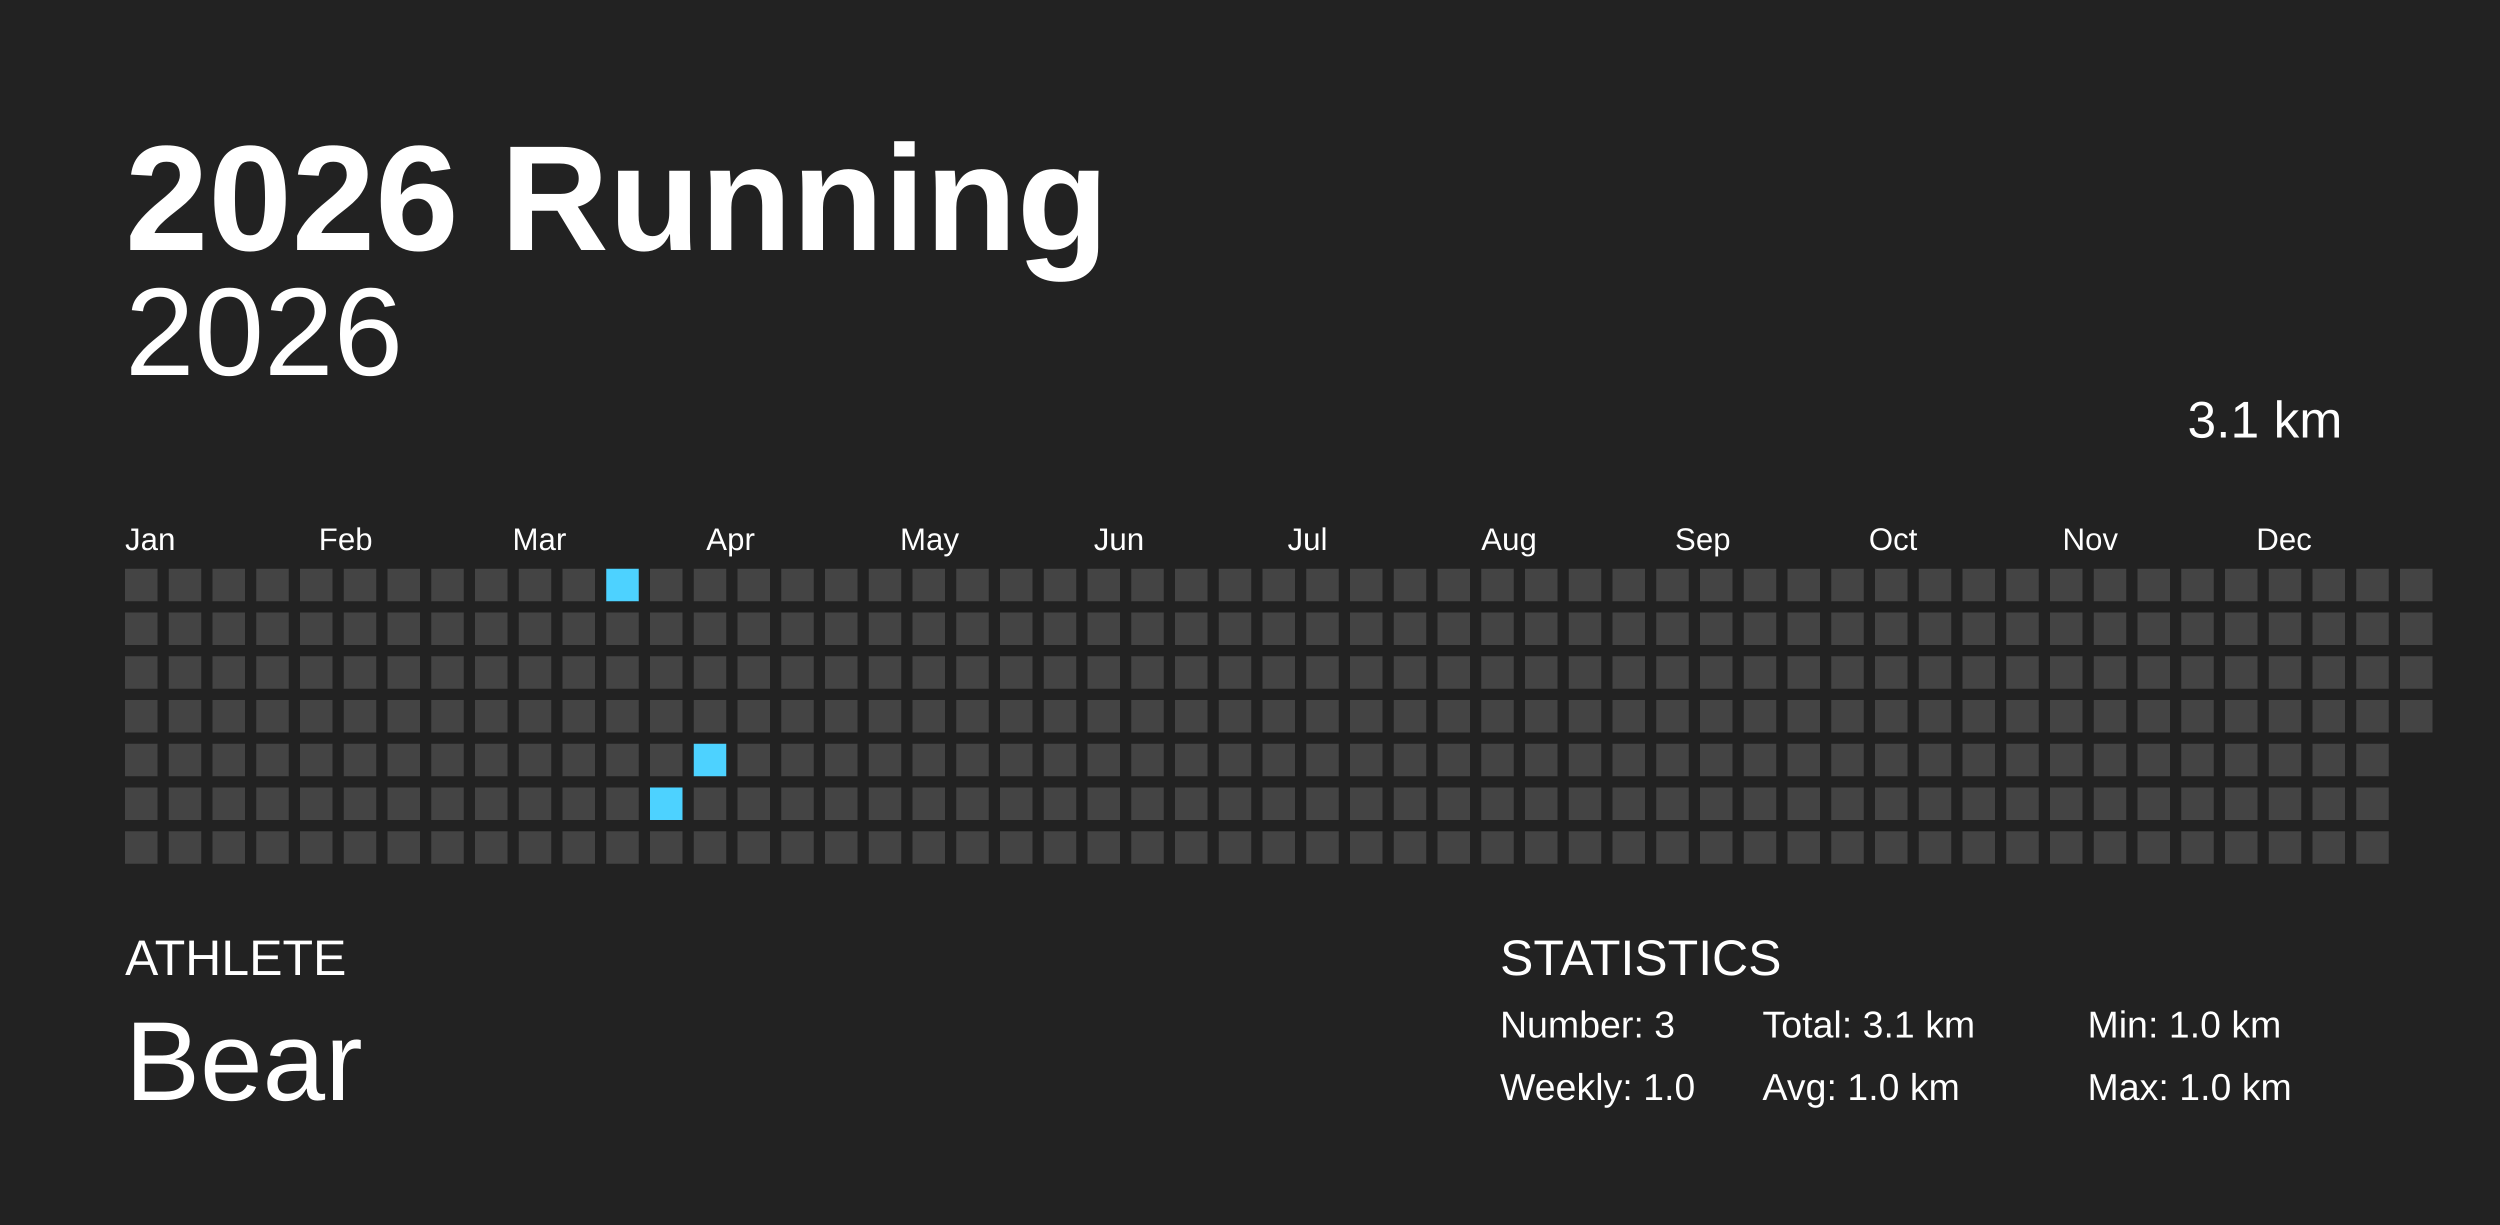
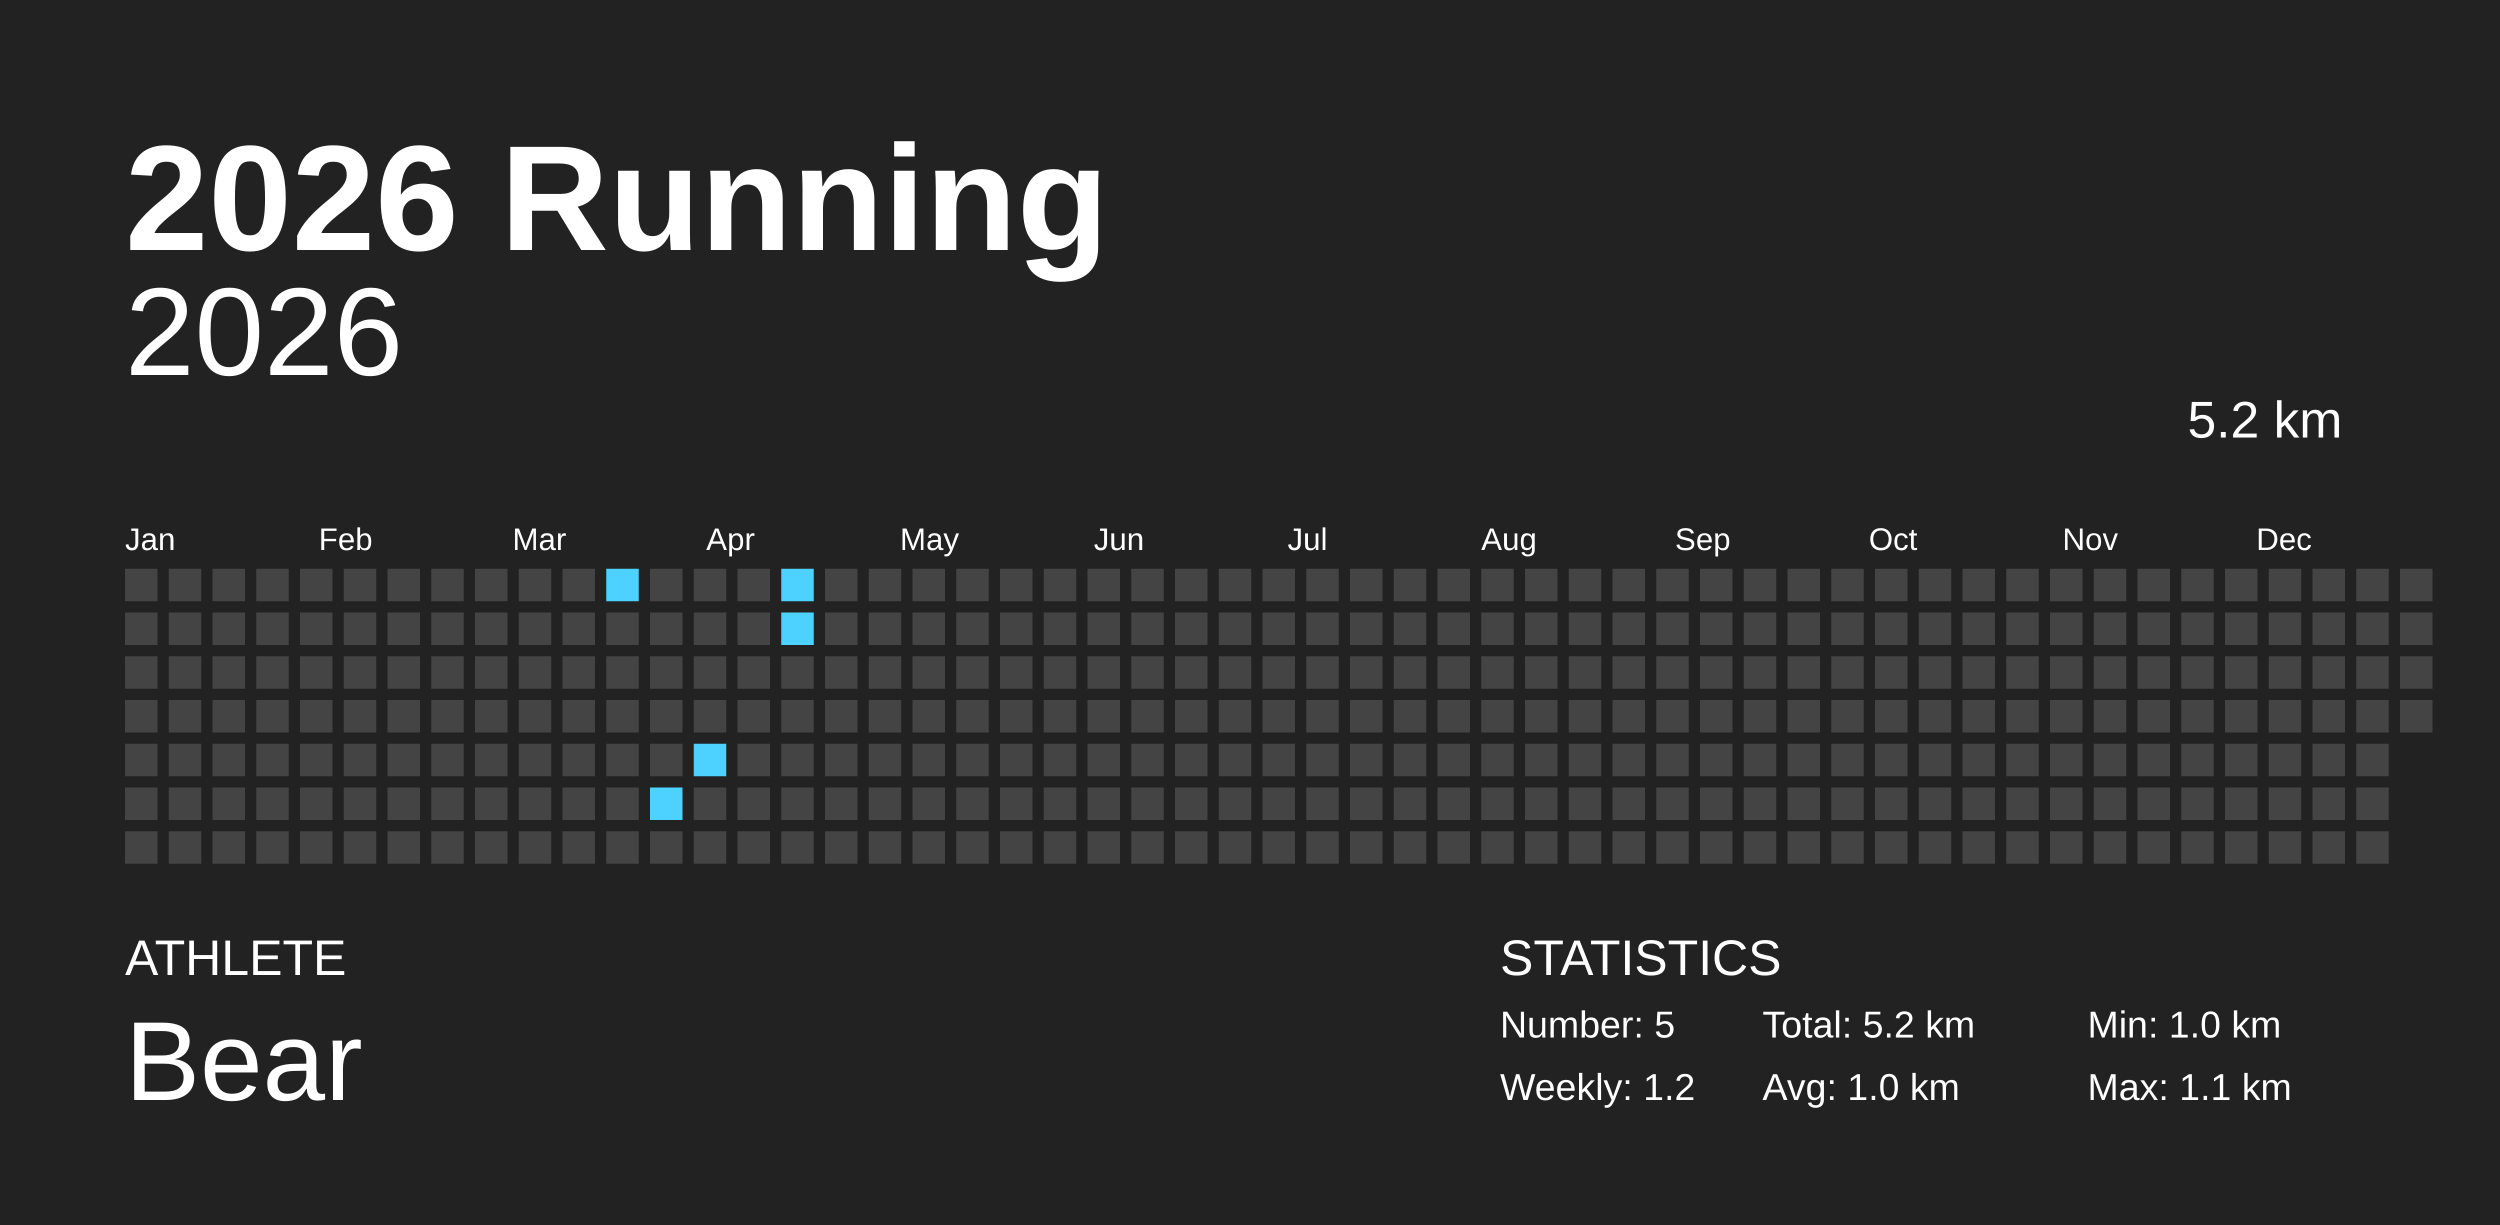
<svg xmlns="http://www.w3.org/2000/svg" baseProfile="full" height="98mm" version="1.1" viewBox="0,0,200,98" width="200mm">
  <defs />
  <rect fill="#222222" height="98" width="200" x="0" y="0" />
  <text fill="#FFFFFF" style="font-size:12px; font-family:Arial; font-weight:bold;" x="10" y="20">2026 Running</text>
  <text fill="#FFFFFF" style="font-size:4px; font-family:Arial" x="10" y="78">ATHLETE</text>
  <text fill="#FFFFFF" style="font-size:9px; font-family:Arial" x="10" y="88">Bear</text>
  <text fill="#FFFFFF" style="font-size:4px; font-family:Arial" x="120" y="78">STATISTICS</text>
-   <text fill="#FFFFFF" style="font-size:3px; font-family:Arial" x="120" y="83">Number: 3</text>
-   <text fill="#FFFFFF" style="font-size:3px; font-family:Arial" x="120" y="88">Weekly: 1.0</text>
-   <text fill="#FFFFFF" style="font-size:3px; font-family:Arial" x="141" y="83">Total: 3.1 km</text>
+   <text fill="#FFFFFF" style="font-size:3px; font-family:Arial" x="120" y="83">Number: 5</text>
+   <text fill="#FFFFFF" style="font-size:3px; font-family:Arial" x="120" y="88">Weekly: 1.2</text>
+   <text fill="#FFFFFF" style="font-size:3px; font-family:Arial" x="141" y="83">Total: 5.2 km</text>
  <text fill="#FFFFFF" style="font-size:3px; font-family:Arial" x="141" y="88">Avg: 1.0 km</text>
  <text fill="#FFFFFF" style="font-size:3px; font-family:Arial" x="167" y="83">Min: 1.0 km</text>
-   <text fill="#FFFFFF" style="font-size:3px; font-family:Arial" x="167" y="88">Max: 1.0 km</text>
+   <text fill="#FFFFFF" style="font-size:3px; font-family:Arial" x="167" y="88">Max: 1.1 km</text>
  <text alignment-baseline="hanging" fill="#FFFFFF" style="font-size:10.0px; font-family:Arial;" x="10" y="30">2026</text>
-   <text alignment-baseline="hanging" fill="#FFFFFF" style="font-size:4.125px; font-family:Arial;" x="175" y="35">3.1 km</text>
+   <text alignment-baseline="hanging" fill="#FFFFFF" style="font-size:4.125px; font-family:Arial;" x="175" y="35">5.2 km</text>
  <text fill="#FFFFFF" style="font-size:2.5px; font-family:Arial" x="10.0" y="44">Jan</text>
  <text fill="#FFFFFF" style="font-size:2.5px; font-family:Arial" x="25.5" y="44">Feb</text>
  <text fill="#FFFFFF" style="font-size:2.5px; font-family:Arial" x="41.0" y="44">Mar</text>
  <text fill="#FFFFFF" style="font-size:2.5px; font-family:Arial" x="56.5" y="44">Apr</text>
  <text fill="#FFFFFF" style="font-size:2.5px; font-family:Arial" x="72.0" y="44">May</text>
  <text fill="#FFFFFF" style="font-size:2.5px; font-family:Arial" x="87.5" y="44">Jun</text>
  <text fill="#FFFFFF" style="font-size:2.5px; font-family:Arial" x="103.0" y="44">Jul</text>
  <text fill="#FFFFFF" style="font-size:2.5px; font-family:Arial" x="118.5" y="44">Aug</text>
  <text fill="#FFFFFF" style="font-size:2.5px; font-family:Arial" x="134.0" y="44">Sep</text>
  <text fill="#FFFFFF" style="font-size:2.5px; font-family:Arial" x="149.5" y="44">Oct</text>
  <text fill="#FFFFFF" style="font-size:2.5px; font-family:Arial" x="165.0" y="44">Nov</text>
  <text fill="#FFFFFF" style="font-size:2.5px; font-family:Arial" x="180.5" y="44">Dec</text>
  <rect fill="#444444" height="2.6" width="2.6" x="10.0" y="45.5" />
  <rect fill="#444444" height="2.6" width="2.6" x="10.0" y="49.0" />
  <rect fill="#444444" height="2.6" width="2.6" x="10.0" y="52.5" />
  <rect fill="#444444" height="2.6" width="2.6" x="10.0" y="56.0" />
  <rect fill="#444444" height="2.6" width="2.6" x="10.0" y="59.5" />
  <rect fill="#444444" height="2.6" width="2.6" x="10.0" y="63.0" />
  <rect fill="#444444" height="2.6" width="2.6" x="10.0" y="66.5" />
  <rect fill="#444444" height="2.6" width="2.6" x="13.5" y="45.5" />
  <rect fill="#444444" height="2.6" width="2.6" x="13.5" y="49.0" />
  <rect fill="#444444" height="2.6" width="2.6" x="13.5" y="52.5" />
  <rect fill="#444444" height="2.6" width="2.6" x="13.5" y="56.0" />
  <rect fill="#444444" height="2.6" width="2.6" x="13.5" y="59.5" />
  <rect fill="#444444" height="2.6" width="2.6" x="13.5" y="63.0" />
  <rect fill="#444444" height="2.6" width="2.6" x="13.5" y="66.5" />
  <rect fill="#444444" height="2.6" width="2.6" x="17.0" y="45.5" />
  <rect fill="#444444" height="2.6" width="2.6" x="17.0" y="49.0" />
  <rect fill="#444444" height="2.6" width="2.6" x="17.0" y="52.5" />
  <rect fill="#444444" height="2.6" width="2.6" x="17.0" y="56.0" />
  <rect fill="#444444" height="2.6" width="2.6" x="17.0" y="59.5" />
  <rect fill="#444444" height="2.6" width="2.6" x="17.0" y="63.0" />
  <rect fill="#444444" height="2.6" width="2.6" x="17.0" y="66.5" />
  <rect fill="#444444" height="2.6" width="2.6" x="20.5" y="45.5" />
  <rect fill="#444444" height="2.6" width="2.6" x="20.5" y="49.0" />
  <rect fill="#444444" height="2.6" width="2.6" x="20.5" y="52.5" />
  <rect fill="#444444" height="2.6" width="2.6" x="20.5" y="56.0" />
  <rect fill="#444444" height="2.6" width="2.6" x="20.5" y="59.5" />
  <rect fill="#444444" height="2.6" width="2.6" x="20.5" y="63.0" />
  <rect fill="#444444" height="2.6" width="2.6" x="20.5" y="66.5" />
  <rect fill="#444444" height="2.6" width="2.6" x="24.0" y="45.5" />
  <rect fill="#444444" height="2.6" width="2.6" x="24.0" y="49.0" />
  <rect fill="#444444" height="2.6" width="2.6" x="24.0" y="52.5" />
  <rect fill="#444444" height="2.6" width="2.6" x="24.0" y="56.0" />
  <rect fill="#444444" height="2.6" width="2.6" x="24.0" y="59.5" />
  <rect fill="#444444" height="2.6" width="2.6" x="24.0" y="63.0" />
  <rect fill="#444444" height="2.6" width="2.6" x="24.0" y="66.5" />
  <rect fill="#444444" height="2.6" width="2.6" x="27.5" y="45.5" />
  <rect fill="#444444" height="2.6" width="2.6" x="27.5" y="49.0" />
  <rect fill="#444444" height="2.6" width="2.6" x="27.5" y="52.5" />
  <rect fill="#444444" height="2.6" width="2.6" x="27.5" y="56.0" />
  <rect fill="#444444" height="2.6" width="2.6" x="27.5" y="59.5" />
  <rect fill="#444444" height="2.6" width="2.6" x="27.5" y="63.0" />
  <rect fill="#444444" height="2.6" width="2.6" x="27.5" y="66.5" />
  <rect fill="#444444" height="2.6" width="2.6" x="31.0" y="45.5" />
  <rect fill="#444444" height="2.6" width="2.6" x="31.0" y="49.0" />
  <rect fill="#444444" height="2.6" width="2.6" x="31.0" y="52.5" />
  <rect fill="#444444" height="2.6" width="2.6" x="31.0" y="56.0" />
  <rect fill="#444444" height="2.6" width="2.6" x="31.0" y="59.5" />
  <rect fill="#444444" height="2.6" width="2.6" x="31.0" y="63.0" />
  <rect fill="#444444" height="2.6" width="2.6" x="31.0" y="66.5" />
  <rect fill="#444444" height="2.6" width="2.6" x="34.5" y="45.5" />
  <rect fill="#444444" height="2.6" width="2.6" x="34.5" y="49.0" />
  <rect fill="#444444" height="2.6" width="2.6" x="34.5" y="52.5" />
  <rect fill="#444444" height="2.6" width="2.6" x="34.5" y="56.0" />
  <rect fill="#444444" height="2.6" width="2.6" x="34.5" y="59.5" />
  <rect fill="#444444" height="2.6" width="2.6" x="34.5" y="63.0" />
  <rect fill="#444444" height="2.6" width="2.6" x="34.5" y="66.5" />
  <rect fill="#444444" height="2.6" width="2.6" x="38.0" y="45.5" />
  <rect fill="#444444" height="2.6" width="2.6" x="38.0" y="49.0" />
  <rect fill="#444444" height="2.6" width="2.6" x="38.0" y="52.5" />
  <rect fill="#444444" height="2.6" width="2.6" x="38.0" y="56.0" />
  <rect fill="#444444" height="2.6" width="2.6" x="38.0" y="59.5" />
  <rect fill="#444444" height="2.6" width="2.6" x="38.0" y="63.0" />
  <rect fill="#444444" height="2.6" width="2.6" x="38.0" y="66.5" />
  <rect fill="#444444" height="2.6" width="2.6" x="41.5" y="45.5" />
  <rect fill="#444444" height="2.6" width="2.6" x="41.5" y="49.0" />
  <rect fill="#444444" height="2.6" width="2.6" x="41.5" y="52.5" />
  <rect fill="#444444" height="2.6" width="2.6" x="41.5" y="56.0" />
  <rect fill="#444444" height="2.6" width="2.6" x="41.5" y="59.5" />
  <rect fill="#444444" height="2.6" width="2.6" x="41.5" y="63.0" />
  <rect fill="#444444" height="2.6" width="2.6" x="41.5" y="66.5" />
  <rect fill="#444444" height="2.6" width="2.6" x="45.0" y="45.5" />
  <rect fill="#444444" height="2.6" width="2.6" x="45.0" y="49.0" />
  <rect fill="#444444" height="2.6" width="2.6" x="45.0" y="52.5" />
  <rect fill="#444444" height="2.6" width="2.6" x="45.0" y="56.0" />
  <rect fill="#444444" height="2.6" width="2.6" x="45.0" y="59.5" />
  <rect fill="#444444" height="2.6" width="2.6" x="45.0" y="63.0" />
  <rect fill="#444444" height="2.6" width="2.6" x="45.0" y="66.5" />
  <rect fill="#4dd2ff" height="2.6" width="2.6" x="48.5" y="45.5" />
  <rect fill="#444444" height="2.6" width="2.6" x="48.5" y="49.0" />
  <rect fill="#444444" height="2.6" width="2.6" x="48.5" y="52.5" />
  <rect fill="#444444" height="2.6" width="2.6" x="48.5" y="56.0" />
  <rect fill="#444444" height="2.6" width="2.6" x="48.5" y="59.5" />
  <rect fill="#444444" height="2.6" width="2.6" x="48.5" y="63.0" />
  <rect fill="#444444" height="2.6" width="2.6" x="48.5" y="66.5" />
  <rect fill="#444444" height="2.6" width="2.6" x="52.0" y="45.5" />
  <rect fill="#444444" height="2.6" width="2.6" x="52.0" y="49.0" />
  <rect fill="#444444" height="2.6" width="2.6" x="52.0" y="52.5" />
  <rect fill="#444444" height="2.6" width="2.6" x="52.0" y="56.0" />
  <rect fill="#444444" height="2.6" width="2.6" x="52.0" y="59.5" />
  <rect fill="#4dd2ff" height="2.6" width="2.6" x="52.0" y="63.0" />
  <rect fill="#444444" height="2.6" width="2.6" x="52.0" y="66.5" />
  <rect fill="#444444" height="2.6" width="2.6" x="55.5" y="45.5" />
  <rect fill="#444444" height="2.6" width="2.6" x="55.5" y="49.0" />
  <rect fill="#444444" height="2.6" width="2.6" x="55.5" y="52.5" />
  <rect fill="#444444" height="2.6" width="2.6" x="55.5" y="56.0" />
  <rect fill="#4dd2ff" height="2.6" width="2.6" x="55.5" y="59.5" />
  <rect fill="#444444" height="2.6" width="2.6" x="55.5" y="63.0" />
  <rect fill="#444444" height="2.6" width="2.6" x="55.5" y="66.5" />
  <rect fill="#444444" height="2.6" width="2.6" x="59.0" y="45.5" />
  <rect fill="#444444" height="2.6" width="2.6" x="59.0" y="49.0" />
  <rect fill="#444444" height="2.6" width="2.6" x="59.0" y="52.5" />
  <rect fill="#444444" height="2.6" width="2.6" x="59.0" y="56.0" />
  <rect fill="#444444" height="2.6" width="2.6" x="59.0" y="59.5" />
  <rect fill="#444444" height="2.6" width="2.6" x="59.0" y="63.0" />
  <rect fill="#444444" height="2.6" width="2.6" x="59.0" y="66.5" />
-   <rect fill="#444444" height="2.6" width="2.6" x="62.5" y="45.5" />
-   <rect fill="#444444" height="2.6" width="2.6" x="62.5" y="49.0" />
+   <rect fill="#4dd2ff" height="2.6" width="2.6" x="62.5" y="45.5" />
+   <rect fill="#4dd2ff" height="2.6" width="2.6" x="62.5" y="49.0" />
  <rect fill="#444444" height="2.6" width="2.6" x="62.5" y="52.5" />
  <rect fill="#444444" height="2.6" width="2.6" x="62.5" y="56.0" />
  <rect fill="#444444" height="2.6" width="2.6" x="62.5" y="59.5" />
  <rect fill="#444444" height="2.6" width="2.6" x="62.5" y="63.0" />
  <rect fill="#444444" height="2.6" width="2.6" x="62.5" y="66.5" />
  <rect fill="#444444" height="2.6" width="2.6" x="66.0" y="45.5" />
  <rect fill="#444444" height="2.6" width="2.6" x="66.0" y="49.0" />
  <rect fill="#444444" height="2.6" width="2.6" x="66.0" y="52.5" />
  <rect fill="#444444" height="2.6" width="2.6" x="66.0" y="56.0" />
  <rect fill="#444444" height="2.6" width="2.6" x="66.0" y="59.5" />
  <rect fill="#444444" height="2.6" width="2.6" x="66.0" y="63.0" />
  <rect fill="#444444" height="2.6" width="2.6" x="66.0" y="66.5" />
  <rect fill="#444444" height="2.6" width="2.6" x="69.5" y="45.5" />
  <rect fill="#444444" height="2.6" width="2.6" x="69.5" y="49.0" />
  <rect fill="#444444" height="2.6" width="2.6" x="69.5" y="52.5" />
  <rect fill="#444444" height="2.6" width="2.6" x="69.5" y="56.0" />
  <rect fill="#444444" height="2.6" width="2.6" x="69.5" y="59.5" />
  <rect fill="#444444" height="2.6" width="2.6" x="69.5" y="63.0" />
  <rect fill="#444444" height="2.6" width="2.6" x="69.5" y="66.5" />
  <rect fill="#444444" height="2.6" width="2.6" x="73.0" y="45.5" />
  <rect fill="#444444" height="2.6" width="2.6" x="73.0" y="49.0" />
  <rect fill="#444444" height="2.6" width="2.6" x="73.0" y="52.5" />
  <rect fill="#444444" height="2.6" width="2.6" x="73.0" y="56.0" />
  <rect fill="#444444" height="2.6" width="2.6" x="73.0" y="59.5" />
  <rect fill="#444444" height="2.6" width="2.6" x="73.0" y="63.0" />
  <rect fill="#444444" height="2.6" width="2.6" x="73.0" y="66.5" />
  <rect fill="#444444" height="2.6" width="2.6" x="76.5" y="45.5" />
  <rect fill="#444444" height="2.6" width="2.6" x="76.5" y="49.0" />
  <rect fill="#444444" height="2.6" width="2.6" x="76.5" y="52.5" />
  <rect fill="#444444" height="2.6" width="2.6" x="76.5" y="56.0" />
  <rect fill="#444444" height="2.6" width="2.6" x="76.5" y="59.5" />
  <rect fill="#444444" height="2.6" width="2.6" x="76.5" y="63.0" />
  <rect fill="#444444" height="2.6" width="2.6" x="76.5" y="66.5" />
  <rect fill="#444444" height="2.6" width="2.6" x="80.0" y="45.5" />
  <rect fill="#444444" height="2.6" width="2.6" x="80.0" y="49.0" />
  <rect fill="#444444" height="2.6" width="2.6" x="80.0" y="52.5" />
  <rect fill="#444444" height="2.6" width="2.6" x="80.0" y="56.0" />
  <rect fill="#444444" height="2.6" width="2.6" x="80.0" y="59.5" />
  <rect fill="#444444" height="2.6" width="2.6" x="80.0" y="63.0" />
  <rect fill="#444444" height="2.6" width="2.6" x="80.0" y="66.5" />
  <rect fill="#444444" height="2.6" width="2.6" x="83.5" y="45.5" />
  <rect fill="#444444" height="2.6" width="2.6" x="83.5" y="49.0" />
  <rect fill="#444444" height="2.6" width="2.6" x="83.5" y="52.5" />
  <rect fill="#444444" height="2.6" width="2.6" x="83.5" y="56.0" />
  <rect fill="#444444" height="2.6" width="2.6" x="83.5" y="59.5" />
  <rect fill="#444444" height="2.6" width="2.6" x="83.5" y="63.0" />
  <rect fill="#444444" height="2.6" width="2.6" x="83.5" y="66.5" />
  <rect fill="#444444" height="2.6" width="2.6" x="87.0" y="45.5" />
  <rect fill="#444444" height="2.6" width="2.6" x="87.0" y="49.0" />
  <rect fill="#444444" height="2.6" width="2.6" x="87.0" y="52.5" />
  <rect fill="#444444" height="2.6" width="2.6" x="87.0" y="56.0" />
  <rect fill="#444444" height="2.6" width="2.6" x="87.0" y="59.5" />
  <rect fill="#444444" height="2.6" width="2.6" x="87.0" y="63.0" />
  <rect fill="#444444" height="2.6" width="2.6" x="87.0" y="66.5" />
  <rect fill="#444444" height="2.6" width="2.6" x="90.5" y="45.5" />
  <rect fill="#444444" height="2.6" width="2.6" x="90.5" y="49.0" />
  <rect fill="#444444" height="2.6" width="2.6" x="90.5" y="52.5" />
  <rect fill="#444444" height="2.6" width="2.6" x="90.5" y="56.0" />
  <rect fill="#444444" height="2.6" width="2.6" x="90.5" y="59.5" />
  <rect fill="#444444" height="2.6" width="2.6" x="90.5" y="63.0" />
  <rect fill="#444444" height="2.6" width="2.6" x="90.5" y="66.5" />
  <rect fill="#444444" height="2.6" width="2.6" x="94.0" y="45.5" />
  <rect fill="#444444" height="2.6" width="2.6" x="94.0" y="49.0" />
  <rect fill="#444444" height="2.6" width="2.6" x="94.0" y="52.5" />
  <rect fill="#444444" height="2.6" width="2.6" x="94.0" y="56.0" />
  <rect fill="#444444" height="2.6" width="2.6" x="94.0" y="59.5" />
  <rect fill="#444444" height="2.6" width="2.6" x="94.0" y="63.0" />
  <rect fill="#444444" height="2.6" width="2.6" x="94.0" y="66.5" />
  <rect fill="#444444" height="2.6" width="2.6" x="97.5" y="45.5" />
  <rect fill="#444444" height="2.6" width="2.6" x="97.5" y="49.0" />
  <rect fill="#444444" height="2.6" width="2.6" x="97.5" y="52.5" />
  <rect fill="#444444" height="2.6" width="2.6" x="97.5" y="56.0" />
  <rect fill="#444444" height="2.6" width="2.6" x="97.5" y="59.5" />
  <rect fill="#444444" height="2.6" width="2.6" x="97.5" y="63.0" />
  <rect fill="#444444" height="2.6" width="2.6" x="97.5" y="66.5" />
  <rect fill="#444444" height="2.6" width="2.6" x="101.0" y="45.5" />
  <rect fill="#444444" height="2.6" width="2.6" x="101.0" y="49.0" />
  <rect fill="#444444" height="2.6" width="2.6" x="101.0" y="52.5" />
  <rect fill="#444444" height="2.6" width="2.6" x="101.0" y="56.0" />
  <rect fill="#444444" height="2.6" width="2.6" x="101.0" y="59.5" />
  <rect fill="#444444" height="2.6" width="2.6" x="101.0" y="63.0" />
  <rect fill="#444444" height="2.6" width="2.6" x="101.0" y="66.5" />
  <rect fill="#444444" height="2.6" width="2.6" x="104.5" y="45.5" />
  <rect fill="#444444" height="2.6" width="2.6" x="104.5" y="49.0" />
  <rect fill="#444444" height="2.6" width="2.6" x="104.5" y="52.5" />
  <rect fill="#444444" height="2.6" width="2.6" x="104.5" y="56.0" />
  <rect fill="#444444" height="2.6" width="2.6" x="104.5" y="59.5" />
  <rect fill="#444444" height="2.6" width="2.6" x="104.5" y="63.0" />
  <rect fill="#444444" height="2.6" width="2.6" x="104.5" y="66.5" />
  <rect fill="#444444" height="2.6" width="2.6" x="108.0" y="45.5" />
  <rect fill="#444444" height="2.6" width="2.6" x="108.0" y="49.0" />
  <rect fill="#444444" height="2.6" width="2.6" x="108.0" y="52.5" />
  <rect fill="#444444" height="2.6" width="2.6" x="108.0" y="56.0" />
  <rect fill="#444444" height="2.6" width="2.6" x="108.0" y="59.5" />
  <rect fill="#444444" height="2.6" width="2.6" x="108.0" y="63.0" />
  <rect fill="#444444" height="2.6" width="2.6" x="108.0" y="66.5" />
  <rect fill="#444444" height="2.6" width="2.6" x="111.5" y="45.5" />
  <rect fill="#444444" height="2.6" width="2.6" x="111.5" y="49.0" />
  <rect fill="#444444" height="2.6" width="2.6" x="111.5" y="52.5" />
  <rect fill="#444444" height="2.6" width="2.6" x="111.5" y="56.0" />
  <rect fill="#444444" height="2.6" width="2.6" x="111.5" y="59.5" />
  <rect fill="#444444" height="2.6" width="2.6" x="111.5" y="63.0" />
  <rect fill="#444444" height="2.6" width="2.6" x="111.5" y="66.5" />
  <rect fill="#444444" height="2.6" width="2.6" x="115.0" y="45.5" />
  <rect fill="#444444" height="2.6" width="2.6" x="115.0" y="49.0" />
  <rect fill="#444444" height="2.6" width="2.6" x="115.0" y="52.5" />
  <rect fill="#444444" height="2.6" width="2.6" x="115.0" y="56.0" />
  <rect fill="#444444" height="2.6" width="2.6" x="115.0" y="59.5" />
  <rect fill="#444444" height="2.6" width="2.6" x="115.0" y="63.0" />
  <rect fill="#444444" height="2.6" width="2.6" x="115.0" y="66.5" />
  <rect fill="#444444" height="2.6" width="2.6" x="118.5" y="45.5" />
  <rect fill="#444444" height="2.6" width="2.6" x="118.5" y="49.0" />
  <rect fill="#444444" height="2.6" width="2.6" x="118.5" y="52.5" />
  <rect fill="#444444" height="2.6" width="2.6" x="118.5" y="56.0" />
  <rect fill="#444444" height="2.6" width="2.6" x="118.5" y="59.5" />
  <rect fill="#444444" height="2.6" width="2.6" x="118.5" y="63.0" />
  <rect fill="#444444" height="2.6" width="2.6" x="118.5" y="66.5" />
  <rect fill="#444444" height="2.6" width="2.6" x="122.0" y="45.5" />
  <rect fill="#444444" height="2.6" width="2.6" x="122.0" y="49.0" />
  <rect fill="#444444" height="2.6" width="2.6" x="122.0" y="52.5" />
  <rect fill="#444444" height="2.6" width="2.6" x="122.0" y="56.0" />
  <rect fill="#444444" height="2.6" width="2.6" x="122.0" y="59.5" />
  <rect fill="#444444" height="2.6" width="2.6" x="122.0" y="63.0" />
  <rect fill="#444444" height="2.6" width="2.6" x="122.0" y="66.5" />
  <rect fill="#444444" height="2.6" width="2.6" x="125.5" y="45.5" />
  <rect fill="#444444" height="2.6" width="2.6" x="125.5" y="49.0" />
  <rect fill="#444444" height="2.6" width="2.6" x="125.5" y="52.5" />
  <rect fill="#444444" height="2.6" width="2.6" x="125.5" y="56.0" />
  <rect fill="#444444" height="2.6" width="2.6" x="125.5" y="59.5" />
  <rect fill="#444444" height="2.6" width="2.6" x="125.5" y="63.0" />
  <rect fill="#444444" height="2.6" width="2.6" x="125.5" y="66.5" />
  <rect fill="#444444" height="2.6" width="2.6" x="129.0" y="45.5" />
  <rect fill="#444444" height="2.6" width="2.6" x="129.0" y="49.0" />
  <rect fill="#444444" height="2.6" width="2.6" x="129.0" y="52.5" />
  <rect fill="#444444" height="2.6" width="2.6" x="129.0" y="56.0" />
  <rect fill="#444444" height="2.6" width="2.6" x="129.0" y="59.5" />
  <rect fill="#444444" height="2.6" width="2.6" x="129.0" y="63.0" />
  <rect fill="#444444" height="2.6" width="2.6" x="129.0" y="66.5" />
  <rect fill="#444444" height="2.6" width="2.6" x="132.5" y="45.5" />
  <rect fill="#444444" height="2.6" width="2.6" x="132.5" y="49.0" />
  <rect fill="#444444" height="2.6" width="2.6" x="132.5" y="52.5" />
  <rect fill="#444444" height="2.6" width="2.6" x="132.5" y="56.0" />
  <rect fill="#444444" height="2.6" width="2.6" x="132.5" y="59.5" />
  <rect fill="#444444" height="2.6" width="2.6" x="132.5" y="63.0" />
  <rect fill="#444444" height="2.6" width="2.6" x="132.5" y="66.5" />
  <rect fill="#444444" height="2.6" width="2.6" x="136.0" y="45.5" />
  <rect fill="#444444" height="2.6" width="2.6" x="136.0" y="49.0" />
  <rect fill="#444444" height="2.6" width="2.6" x="136.0" y="52.5" />
  <rect fill="#444444" height="2.6" width="2.6" x="136.0" y="56.0" />
  <rect fill="#444444" height="2.6" width="2.6" x="136.0" y="59.5" />
  <rect fill="#444444" height="2.6" width="2.6" x="136.0" y="63.0" />
  <rect fill="#444444" height="2.6" width="2.6" x="136.0" y="66.5" />
  <rect fill="#444444" height="2.6" width="2.6" x="139.5" y="45.5" />
  <rect fill="#444444" height="2.6" width="2.6" x="139.5" y="49.0" />
  <rect fill="#444444" height="2.6" width="2.6" x="139.5" y="52.5" />
  <rect fill="#444444" height="2.6" width="2.6" x="139.5" y="56.0" />
  <rect fill="#444444" height="2.6" width="2.6" x="139.5" y="59.5" />
  <rect fill="#444444" height="2.6" width="2.6" x="139.5" y="63.0" />
  <rect fill="#444444" height="2.6" width="2.6" x="139.5" y="66.5" />
  <rect fill="#444444" height="2.6" width="2.6" x="143.0" y="45.5" />
  <rect fill="#444444" height="2.6" width="2.6" x="143.0" y="49.0" />
  <rect fill="#444444" height="2.6" width="2.6" x="143.0" y="52.5" />
  <rect fill="#444444" height="2.6" width="2.6" x="143.0" y="56.0" />
  <rect fill="#444444" height="2.6" width="2.6" x="143.0" y="59.5" />
  <rect fill="#444444" height="2.6" width="2.6" x="143.0" y="63.0" />
  <rect fill="#444444" height="2.6" width="2.6" x="143.0" y="66.5" />
  <rect fill="#444444" height="2.6" width="2.6" x="146.5" y="45.5" />
  <rect fill="#444444" height="2.6" width="2.6" x="146.5" y="49.0" />
  <rect fill="#444444" height="2.6" width="2.6" x="146.5" y="52.5" />
  <rect fill="#444444" height="2.6" width="2.6" x="146.5" y="56.0" />
  <rect fill="#444444" height="2.6" width="2.6" x="146.5" y="59.5" />
  <rect fill="#444444" height="2.6" width="2.6" x="146.5" y="63.0" />
  <rect fill="#444444" height="2.6" width="2.6" x="146.5" y="66.5" />
  <rect fill="#444444" height="2.6" width="2.6" x="150.0" y="45.5" />
  <rect fill="#444444" height="2.6" width="2.6" x="150.0" y="49.0" />
  <rect fill="#444444" height="2.6" width="2.6" x="150.0" y="52.5" />
  <rect fill="#444444" height="2.6" width="2.6" x="150.0" y="56.0" />
  <rect fill="#444444" height="2.6" width="2.6" x="150.0" y="59.5" />
  <rect fill="#444444" height="2.6" width="2.6" x="150.0" y="63.0" />
  <rect fill="#444444" height="2.6" width="2.6" x="150.0" y="66.5" />
  <rect fill="#444444" height="2.6" width="2.6" x="153.5" y="45.5" />
  <rect fill="#444444" height="2.6" width="2.6" x="153.5" y="49.0" />
  <rect fill="#444444" height="2.6" width="2.6" x="153.5" y="52.5" />
  <rect fill="#444444" height="2.6" width="2.6" x="153.5" y="56.0" />
  <rect fill="#444444" height="2.6" width="2.6" x="153.5" y="59.5" />
  <rect fill="#444444" height="2.6" width="2.6" x="153.5" y="63.0" />
  <rect fill="#444444" height="2.6" width="2.6" x="153.5" y="66.5" />
  <rect fill="#444444" height="2.6" width="2.6" x="157.0" y="45.5" />
  <rect fill="#444444" height="2.6" width="2.6" x="157.0" y="49.0" />
  <rect fill="#444444" height="2.6" width="2.6" x="157.0" y="52.5" />
  <rect fill="#444444" height="2.6" width="2.6" x="157.0" y="56.0" />
  <rect fill="#444444" height="2.6" width="2.6" x="157.0" y="59.5" />
  <rect fill="#444444" height="2.6" width="2.6" x="157.0" y="63.0" />
  <rect fill="#444444" height="2.6" width="2.6" x="157.0" y="66.5" />
  <rect fill="#444444" height="2.6" width="2.6" x="160.5" y="45.5" />
  <rect fill="#444444" height="2.6" width="2.6" x="160.5" y="49.0" />
  <rect fill="#444444" height="2.6" width="2.6" x="160.5" y="52.5" />
  <rect fill="#444444" height="2.6" width="2.6" x="160.5" y="56.0" />
  <rect fill="#444444" height="2.6" width="2.6" x="160.5" y="59.5" />
  <rect fill="#444444" height="2.6" width="2.6" x="160.5" y="63.0" />
  <rect fill="#444444" height="2.6" width="2.6" x="160.5" y="66.5" />
  <rect fill="#444444" height="2.6" width="2.6" x="164.0" y="45.5" />
  <rect fill="#444444" height="2.6" width="2.6" x="164.0" y="49.0" />
  <rect fill="#444444" height="2.6" width="2.6" x="164.0" y="52.5" />
  <rect fill="#444444" height="2.6" width="2.6" x="164.0" y="56.0" />
  <rect fill="#444444" height="2.6" width="2.6" x="164.0" y="59.5" />
  <rect fill="#444444" height="2.6" width="2.6" x="164.0" y="63.0" />
  <rect fill="#444444" height="2.6" width="2.6" x="164.0" y="66.5" />
  <rect fill="#444444" height="2.6" width="2.6" x="167.5" y="45.5" />
  <rect fill="#444444" height="2.6" width="2.6" x="167.5" y="49.0" />
  <rect fill="#444444" height="2.6" width="2.6" x="167.5" y="52.5" />
  <rect fill="#444444" height="2.6" width="2.6" x="167.5" y="56.0" />
  <rect fill="#444444" height="2.6" width="2.6" x="167.5" y="59.5" />
  <rect fill="#444444" height="2.6" width="2.6" x="167.5" y="63.0" />
  <rect fill="#444444" height="2.6" width="2.6" x="167.5" y="66.5" />
  <rect fill="#444444" height="2.6" width="2.6" x="171.0" y="45.5" />
  <rect fill="#444444" height="2.6" width="2.6" x="171.0" y="49.0" />
  <rect fill="#444444" height="2.6" width="2.6" x="171.0" y="52.5" />
  <rect fill="#444444" height="2.6" width="2.6" x="171.0" y="56.0" />
  <rect fill="#444444" height="2.6" width="2.6" x="171.0" y="59.5" />
  <rect fill="#444444" height="2.6" width="2.6" x="171.0" y="63.0" />
  <rect fill="#444444" height="2.6" width="2.6" x="171.0" y="66.5" />
  <rect fill="#444444" height="2.6" width="2.6" x="174.5" y="45.5" />
  <rect fill="#444444" height="2.6" width="2.6" x="174.5" y="49.0" />
  <rect fill="#444444" height="2.6" width="2.6" x="174.5" y="52.5" />
  <rect fill="#444444" height="2.6" width="2.6" x="174.5" y="56.0" />
  <rect fill="#444444" height="2.6" width="2.6" x="174.5" y="59.5" />
  <rect fill="#444444" height="2.6" width="2.6" x="174.5" y="63.0" />
  <rect fill="#444444" height="2.6" width="2.6" x="174.5" y="66.5" />
  <rect fill="#444444" height="2.6" width="2.6" x="178.0" y="45.5" />
  <rect fill="#444444" height="2.6" width="2.6" x="178.0" y="49.0" />
  <rect fill="#444444" height="2.6" width="2.6" x="178.0" y="52.5" />
  <rect fill="#444444" height="2.6" width="2.6" x="178.0" y="56.0" />
  <rect fill="#444444" height="2.6" width="2.6" x="178.0" y="59.5" />
  <rect fill="#444444" height="2.6" width="2.6" x="178.0" y="63.0" />
  <rect fill="#444444" height="2.6" width="2.6" x="178.0" y="66.5" />
  <rect fill="#444444" height="2.6" width="2.6" x="181.5" y="45.5" />
  <rect fill="#444444" height="2.6" width="2.6" x="181.5" y="49.0" />
  <rect fill="#444444" height="2.6" width="2.6" x="181.5" y="52.5" />
  <rect fill="#444444" height="2.6" width="2.6" x="181.5" y="56.0" />
  <rect fill="#444444" height="2.6" width="2.6" x="181.5" y="59.5" />
  <rect fill="#444444" height="2.6" width="2.6" x="181.5" y="63.0" />
  <rect fill="#444444" height="2.6" width="2.6" x="181.5" y="66.5" />
  <rect fill="#444444" height="2.6" width="2.6" x="185.0" y="45.5" />
  <rect fill="#444444" height="2.6" width="2.6" x="185.0" y="49.0" />
  <rect fill="#444444" height="2.6" width="2.6" x="185.0" y="52.5" />
  <rect fill="#444444" height="2.6" width="2.6" x="185.0" y="56.0" />
  <rect fill="#444444" height="2.6" width="2.6" x="185.0" y="59.5" />
  <rect fill="#444444" height="2.6" width="2.6" x="185.0" y="63.0" />
  <rect fill="#444444" height="2.6" width="2.6" x="185.0" y="66.5" />
  <rect fill="#444444" height="2.6" width="2.6" x="188.5" y="45.5" />
  <rect fill="#444444" height="2.6" width="2.6" x="188.5" y="49.0" />
  <rect fill="#444444" height="2.6" width="2.6" x="188.5" y="52.5" />
  <rect fill="#444444" height="2.6" width="2.6" x="188.5" y="56.0" />
  <rect fill="#444444" height="2.6" width="2.6" x="188.5" y="59.5" />
  <rect fill="#444444" height="2.6" width="2.6" x="188.5" y="63.0" />
  <rect fill="#444444" height="2.6" width="2.6" x="188.5" y="66.5" />
  <rect fill="#444444" height="2.6" width="2.6" x="192.0" y="45.5" />
  <rect fill="#444444" height="2.6" width="2.6" x="192.0" y="49.0" />
  <rect fill="#444444" height="2.6" width="2.6" x="192.0" y="52.5" />
  <rect fill="#444444" height="2.6" width="2.6" x="192.0" y="56.0" />
</svg>
